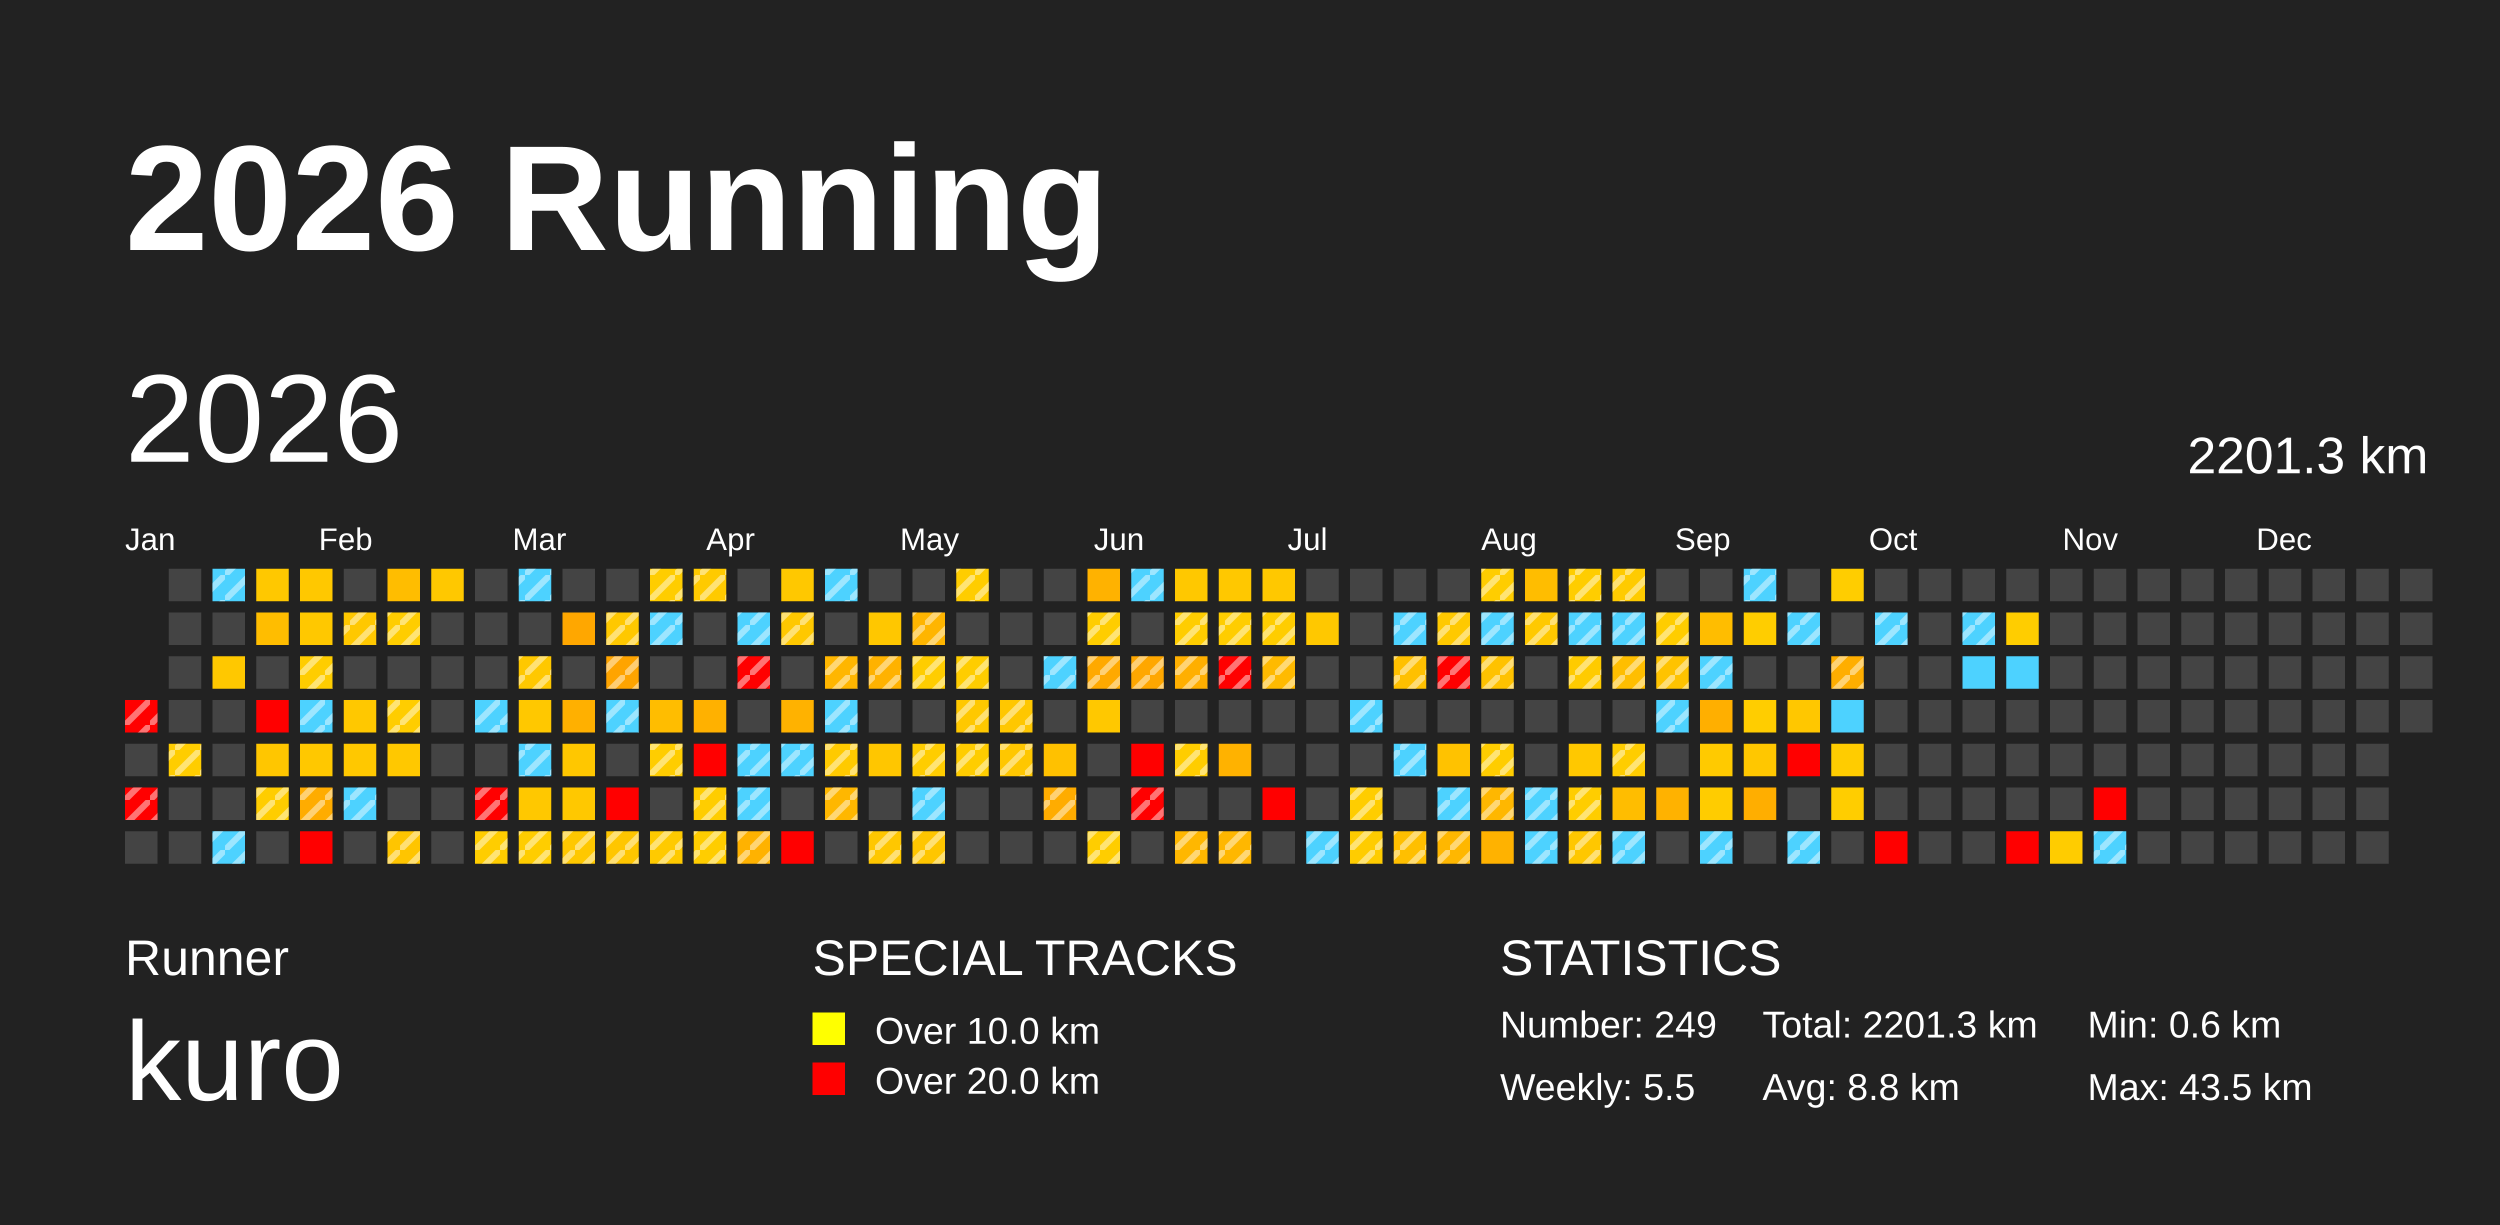
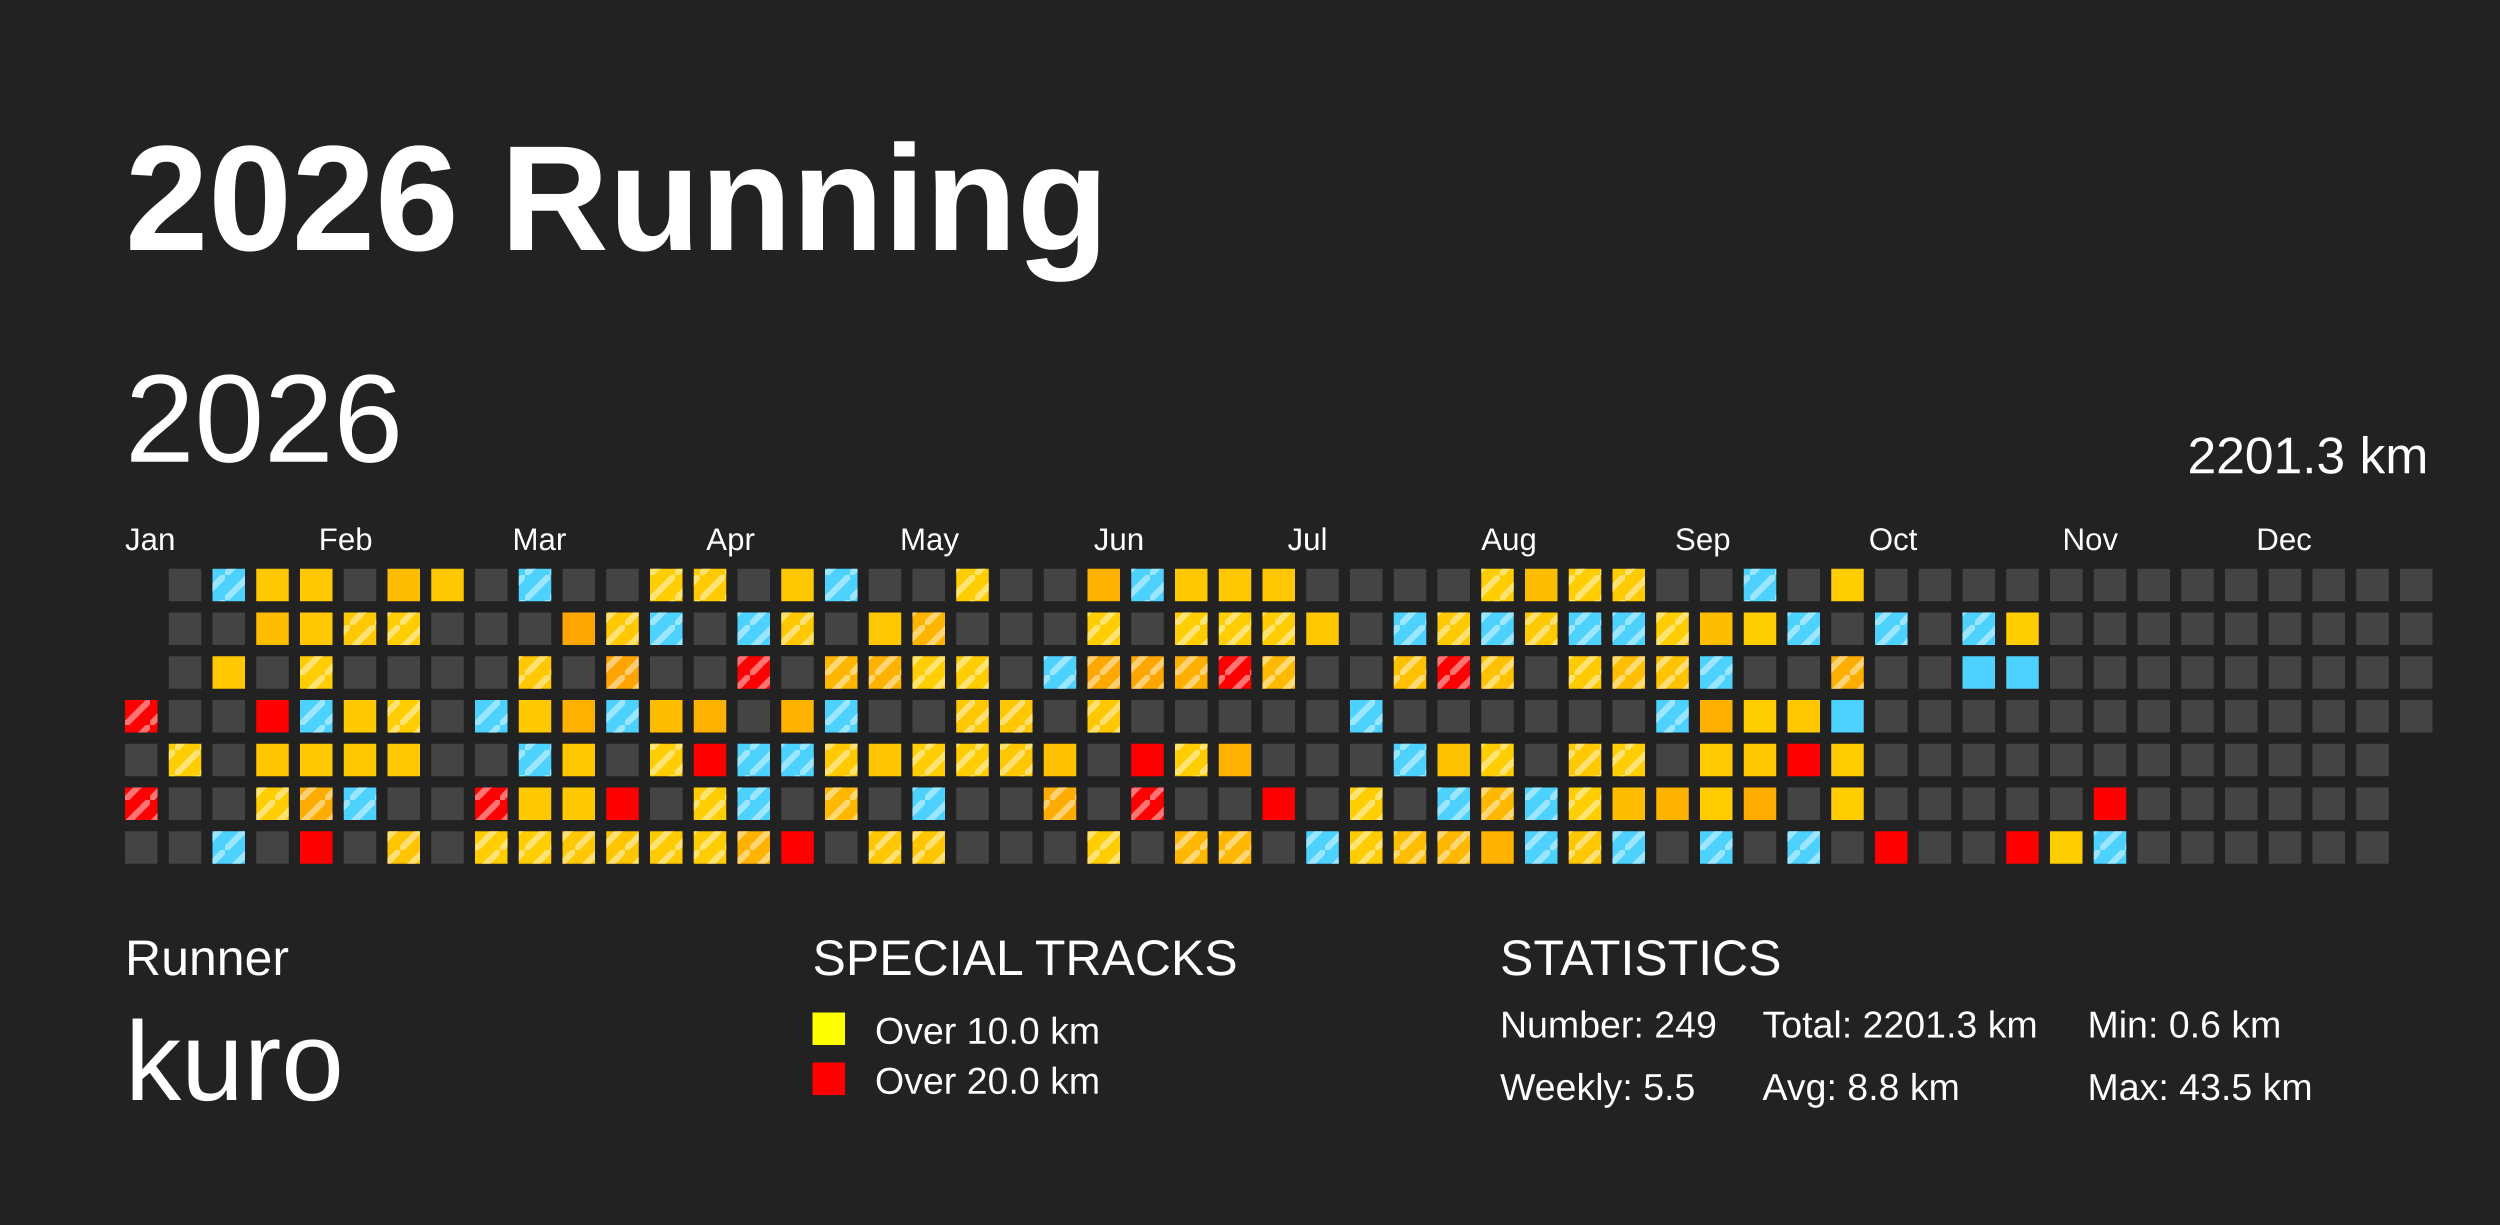
<svg xmlns="http://www.w3.org/2000/svg" baseProfile="full" height="98mm" version="1.1" viewBox="0,0,200,98" width="200mm">
  <defs>
    <pattern height="2" id="indoor-stripe" patternUnits="userSpaceOnUse" width="2">
      <line stroke="white" stroke-opacity="0.45" stroke-width="0.5" x1="0" x2="2" y1="2" y2="0" />
    </pattern>
  </defs>
  <rect fill="#222222" height="98" width="200" x="0" y="0" />
  <text fill="#FFFFFF" style="font-size:12px; font-family:Arial; font-weight:bold;" x="10" y="20">2026 Running</text>
  <text fill="#FFFFFF" style="font-size:4px; font-family:Arial" x="10" y="78">Runner</text>
  <text fill="#FFFFFF" style="font-size:9px; font-family:Arial" x="10" y="88">kuro</text>
  <text fill="#FFFFFF" style="font-size:4px; font-family:Arial" x="65" y="78">SPECIAL TRACKS</text>
  <rect fill="yellow" height="2.6" width="2.6" x="65" y="81" />
  <text fill="#FFFFFF" style="font-size:3px; font-family:Arial" x="70" y="83.5">Over 10.0 km</text>
  <rect fill="red" height="2.6" width="2.6" x="65" y="85" />
  <text fill="#FFFFFF" style="font-size:3px; font-family:Arial" x="70" y="87.5">Over 20.0 km</text>
  <text fill="#FFFFFF" style="font-size:4px; font-family:Arial" x="120" y="78">STATISTICS</text>
  <text fill="#FFFFFF" style="font-size:3px; font-family:Arial" x="120" y="83">Number: 249</text>
  <text fill="#FFFFFF" style="font-size:3px; font-family:Arial" x="120" y="88">Weekly: 5.5</text>
  <text fill="#FFFFFF" style="font-size:3px; font-family:Arial" x="141" y="83">Total: 2201.3 km</text>
  <text fill="#FFFFFF" style="font-size:3px; font-family:Arial" x="141" y="88">Avg: 8.8 km</text>
  <text fill="#FFFFFF" style="font-size:3px; font-family:Arial" x="167" y="83">Min: 0.6 km</text>
  <text fill="#FFFFFF" style="font-size:3px; font-family:Arial" x="167" y="88">Max: 43.5 km</text>
  <text dominant-baseline="hanging" fill="#FFFFFF" style="font-size:10.0px; font-family:Arial;" x="10" y="30">2026</text>
  <text dominant-baseline="hanging" fill="#FFFFFF" style="font-size:4.125px; font-family:Arial;" x="175" y="35">2201.3 km</text>
  <text fill="#FFFFFF" style="font-size:2.5px; font-family:Arial" x="10.0" y="44">Jan</text>
  <text fill="#FFFFFF" style="font-size:2.5px; font-family:Arial" x="25.5" y="44">Feb</text>
  <text fill="#FFFFFF" style="font-size:2.5px; font-family:Arial" x="41.0" y="44">Mar</text>
  <text fill="#FFFFFF" style="font-size:2.5px; font-family:Arial" x="56.5" y="44">Apr</text>
  <text fill="#FFFFFF" style="font-size:2.5px; font-family:Arial" x="72.0" y="44">May</text>
  <text fill="#FFFFFF" style="font-size:2.5px; font-family:Arial" x="87.5" y="44">Jun</text>
  <text fill="#FFFFFF" style="font-size:2.5px; font-family:Arial" x="103.0" y="44">Jul</text>
  <text fill="#FFFFFF" style="font-size:2.5px; font-family:Arial" x="118.5" y="44">Aug</text>
  <text fill="#FFFFFF" style="font-size:2.5px; font-family:Arial" x="134.0" y="44">Sep</text>
  <text fill="#FFFFFF" style="font-size:2.5px; font-family:Arial" x="149.5" y="44">Oct</text>
  <text fill="#FFFFFF" style="font-size:2.5px; font-family:Arial" x="165.0" y="44">Nov</text>
  <text fill="#FFFFFF" style="font-size:2.5px; font-family:Arial" x="180.5" y="44">Dec</text>
  <rect fill="red" height="2.6" width="2.6" x="10.0" y="56.0" />
  <rect fill="url(#indoor-stripe)" height="2.6" style="pointer-events: none;" width="2.6" x="10.0" y="56.0" />
  <rect fill="#444444" height="2.6" width="2.6" x="10.0" y="59.5" />
  <rect fill="red" height="2.6" width="2.6" x="10.0" y="63.0" />
  <rect fill="url(#indoor-stripe)" height="2.6" style="pointer-events: none;" width="2.6" x="10.0" y="63.0" />
  <rect fill="#444444" height="2.6" width="2.6" x="10.0" y="66.5" />
  <rect fill="#444444" height="2.6" width="2.6" x="13.5" y="45.5" />
  <rect fill="#444444" height="2.6" width="2.6" x="13.5" y="49.0" />
  <rect fill="#444444" height="2.6" width="2.6" x="13.5" y="52.5" />
  <rect fill="#444444" height="2.6" width="2.6" x="13.5" y="56.0" />
  <rect fill="#ffcd00" height="2.6" width="2.6" x="13.5" y="59.5" />
  <rect fill="url(#indoor-stripe)" height="2.6" style="pointer-events: none;" width="2.6" x="13.5" y="59.5" />
  <rect fill="#444444" height="2.6" width="2.6" x="13.5" y="63.0" />
  <rect fill="#444444" height="2.6" width="2.6" x="13.5" y="66.5" />
  <rect fill="#4dd2ff" height="2.6" width="2.6" x="17.0" y="45.5" />
  <rect fill="url(#indoor-stripe)" height="2.6" style="pointer-events: none;" width="2.6" x="17.0" y="45.5" />
  <rect fill="#444444" height="2.6" width="2.6" x="17.0" y="49.0" />
  <rect fill="#ffc800" height="2.6" width="2.6" x="17.0" y="52.5" />
  <rect fill="#444444" height="2.6" width="2.6" x="17.0" y="56.0" />
  <rect fill="#444444" height="2.6" width="2.6" x="17.0" y="59.5" />
  <rect fill="#444444" height="2.6" width="2.6" x="17.0" y="63.0" />
  <rect fill="#4dd2ff" height="2.6" width="2.6" x="17.0" y="66.5" />
  <rect fill="url(#indoor-stripe)" height="2.6" style="pointer-events: none;" width="2.6" x="17.0" y="66.5" />
  <rect fill="#ffc800" height="2.6" width="2.6" x="20.5" y="45.5" />
  <rect fill="#ffbd00" height="2.6" width="2.6" x="20.5" y="49.0" />
  <rect fill="#444444" height="2.6" width="2.6" x="20.5" y="52.5" />
  <rect fill="red" height="2.6" width="2.6" x="20.5" y="56.0" />
  <rect fill="#ffc600" height="2.6" width="2.6" x="20.5" y="59.5" />
  <rect fill="#ffcd00" height="2.6" width="2.6" x="20.5" y="63.0" />
  <rect fill="url(#indoor-stripe)" height="2.6" style="pointer-events: none;" width="2.6" x="20.5" y="63.0" />
  <rect fill="#444444" height="2.6" width="2.6" x="20.5" y="66.5" />
  <rect fill="#ffc800" height="2.6" width="2.6" x="24.0" y="45.5" />
  <rect fill="#ffc800" height="2.6" width="2.6" x="24.0" y="49.0" />
  <rect fill="#ffcd00" height="2.6" width="2.6" x="24.0" y="52.5" />
  <rect fill="url(#indoor-stripe)" height="2.6" style="pointer-events: none;" width="2.6" x="24.0" y="52.5" />
  <rect fill="#4dd2ff" height="2.6" width="2.6" x="24.0" y="56.0" />
  <rect fill="url(#indoor-stripe)" height="2.6" style="pointer-events: none;" width="2.6" x="24.0" y="56.0" />
  <rect fill="#ffc800" height="2.6" width="2.6" x="24.0" y="59.5" />
  <rect fill="#ffac00" height="2.6" width="2.6" x="24.0" y="63.0" />
  <rect fill="url(#indoor-stripe)" height="2.6" style="pointer-events: none;" width="2.6" x="24.0" y="63.0" />
  <rect fill="red" height="2.6" width="2.6" x="24.0" y="66.5" />
  <rect fill="#444444" height="2.6" width="2.6" x="27.5" y="45.5" />
  <rect fill="#ffc800" height="2.6" width="2.6" x="27.5" y="49.0" />
  <rect fill="url(#indoor-stripe)" height="2.6" style="pointer-events: none;" width="2.6" x="27.5" y="49.0" />
  <rect fill="#444444" height="2.6" width="2.6" x="27.5" y="52.5" />
  <rect fill="#ffc800" height="2.6" width="2.6" x="27.5" y="56.0" />
  <rect fill="#ffc800" height="2.6" width="2.6" x="27.5" y="59.5" />
  <rect fill="#4dd2ff" height="2.6" width="2.6" x="27.5" y="63.0" />
  <rect fill="url(#indoor-stripe)" height="2.6" style="pointer-events: none;" width="2.6" x="27.5" y="63.0" />
  <rect fill="#444444" height="2.6" width="2.6" x="27.5" y="66.5" />
  <rect fill="#ffbd00" height="2.6" width="2.6" x="31.0" y="45.5" />
  <rect fill="#ffcd00" height="2.6" width="2.6" x="31.0" y="49.0" />
  <rect fill="url(#indoor-stripe)" height="2.6" style="pointer-events: none;" width="2.6" x="31.0" y="49.0" />
  <rect fill="#444444" height="2.6" width="2.6" x="31.0" y="52.5" />
  <rect fill="#ffcd00" height="2.6" width="2.6" x="31.0" y="56.0" />
  <rect fill="url(#indoor-stripe)" height="2.6" style="pointer-events: none;" width="2.6" x="31.0" y="56.0" />
  <rect fill="#ffc800" height="2.6" width="2.6" x="31.0" y="59.5" />
  <rect fill="#444444" height="2.6" width="2.6" x="31.0" y="63.0" />
  <rect fill="#ffc500" height="2.6" width="2.6" x="31.0" y="66.5" />
  <rect fill="url(#indoor-stripe)" height="2.6" style="pointer-events: none;" width="2.6" x="31.0" y="66.5" />
  <rect fill="#ffc800" height="2.6" width="2.6" x="34.5" y="45.5" />
  <rect fill="#444444" height="2.6" width="2.6" x="34.5" y="49.0" />
  <rect fill="#444444" height="2.6" width="2.6" x="34.5" y="52.5" />
  <rect fill="#444444" height="2.6" width="2.6" x="34.5" y="56.0" />
  <rect fill="#444444" height="2.6" width="2.6" x="34.5" y="59.5" />
  <rect fill="#444444" height="2.6" width="2.6" x="34.5" y="63.0" />
  <rect fill="#444444" height="2.6" width="2.6" x="34.5" y="66.5" />
  <rect fill="#444444" height="2.6" width="2.6" x="38.0" y="45.5" />
  <rect fill="#444444" height="2.6" width="2.6" x="38.0" y="49.0" />
  <rect fill="#444444" height="2.6" width="2.6" x="38.0" y="52.5" />
  <rect fill="#4dd2ff" height="2.6" width="2.6" x="38.0" y="56.0" />
  <rect fill="url(#indoor-stripe)" height="2.6" style="pointer-events: none;" width="2.6" x="38.0" y="56.0" />
  <rect fill="#444444" height="2.6" width="2.6" x="38.0" y="59.5" />
  <rect fill="red" height="2.6" width="2.6" x="38.0" y="63.0" />
  <rect fill="url(#indoor-stripe)" height="2.6" style="pointer-events: none;" width="2.6" x="38.0" y="63.0" />
  <rect fill="#ffcd00" height="2.6" width="2.6" x="38.0" y="66.5" />
  <rect fill="url(#indoor-stripe)" height="2.6" style="pointer-events: none;" width="2.6" x="38.0" y="66.5" />
  <rect fill="#4dd2ff" height="2.6" width="2.6" x="41.5" y="45.5" />
  <rect fill="url(#indoor-stripe)" height="2.6" style="pointer-events: none;" width="2.6" x="41.5" y="45.5" />
  <rect fill="#444444" height="2.6" width="2.6" x="41.5" y="49.0" />
  <rect fill="#ffc800" height="2.6" width="2.6" x="41.5" y="52.5" />
  <rect fill="url(#indoor-stripe)" height="2.6" style="pointer-events: none;" width="2.6" x="41.5" y="52.5" />
  <rect fill="#ffc800" height="2.6" width="2.6" x="41.5" y="56.0" />
  <rect fill="#4dd2ff" height="2.6" width="2.6" x="41.5" y="59.5" />
  <rect fill="url(#indoor-stripe)" height="2.6" style="pointer-events: none;" width="2.6" x="41.5" y="59.5" />
  <rect fill="#ffc800" height="2.6" width="2.6" x="41.5" y="63.0" />
  <rect fill="#ffcd00" height="2.6" width="2.6" x="41.5" y="66.5" />
  <rect fill="url(#indoor-stripe)" height="2.6" style="pointer-events: none;" width="2.6" x="41.5" y="66.5" />
  <rect fill="#444444" height="2.6" width="2.6" x="45.0" y="45.5" />
  <rect fill="#ffa700" height="2.6" width="2.6" x="45.0" y="49.0" />
  <rect fill="#444444" height="2.6" width="2.6" x="45.0" y="52.5" />
  <rect fill="#ffb000" height="2.6" width="2.6" x="45.0" y="56.0" />
  <rect fill="#ffc700" height="2.6" width="2.6" x="45.0" y="59.5" />
  <rect fill="#ffc800" height="2.6" width="2.6" x="45.0" y="63.0" />
  <rect fill="#ffc800" height="2.6" width="2.6" x="45.0" y="66.5" />
  <rect fill="url(#indoor-stripe)" height="2.6" style="pointer-events: none;" width="2.6" x="45.0" y="66.5" />
  <rect fill="#444444" height="2.6" width="2.6" x="48.5" y="45.5" />
  <rect fill="#ffc800" height="2.6" width="2.6" x="48.5" y="49.0" />
  <rect fill="url(#indoor-stripe)" height="2.6" style="pointer-events: none;" width="2.6" x="48.5" y="49.0" />
  <rect fill="#ffa400" height="2.6" width="2.6" x="48.5" y="52.5" />
  <rect fill="url(#indoor-stripe)" height="2.6" style="pointer-events: none;" width="2.6" x="48.5" y="52.5" />
  <rect fill="#4dd2ff" height="2.6" width="2.6" x="48.5" y="56.0" />
  <rect fill="url(#indoor-stripe)" height="2.6" style="pointer-events: none;" width="2.6" x="48.5" y="56.0" />
  <rect fill="#444444" height="2.6" width="2.6" x="48.5" y="59.5" />
  <rect fill="red" height="2.6" width="2.6" x="48.5" y="63.0" />
  <rect fill="#ffc600" height="2.6" width="2.6" x="48.5" y="66.5" />
  <rect fill="url(#indoor-stripe)" height="2.6" style="pointer-events: none;" width="2.6" x="48.5" y="66.5" />
  <rect fill="#ffcd00" height="2.6" width="2.6" x="52.0" y="45.5" />
  <rect fill="url(#indoor-stripe)" height="2.6" style="pointer-events: none;" width="2.6" x="52.0" y="45.5" />
  <rect fill="#4dd2ff" height="2.6" width="2.6" x="52.0" y="49.0" />
  <rect fill="url(#indoor-stripe)" height="2.6" style="pointer-events: none;" width="2.6" x="52.0" y="49.0" />
  <rect fill="#444444" height="2.6" width="2.6" x="52.0" y="52.5" />
  <rect fill="#ffbd00" height="2.6" width="2.6" x="52.0" y="56.0" />
  <rect fill="#ffcd00" height="2.6" width="2.6" x="52.0" y="59.5" />
  <rect fill="url(#indoor-stripe)" height="2.6" style="pointer-events: none;" width="2.6" x="52.0" y="59.5" />
  <rect fill="#444444" height="2.6" width="2.6" x="52.0" y="63.0" />
  <rect fill="#ffca00" height="2.6" width="2.6" x="52.0" y="66.5" />
  <rect fill="url(#indoor-stripe)" height="2.6" style="pointer-events: none;" width="2.6" x="52.0" y="66.5" />
  <rect fill="#ffca00" height="2.6" width="2.6" x="55.5" y="45.5" />
  <rect fill="url(#indoor-stripe)" height="2.6" style="pointer-events: none;" width="2.6" x="55.5" y="45.5" />
  <rect fill="#444444" height="2.6" width="2.6" x="55.5" y="49.0" />
  <rect fill="#444444" height="2.6" width="2.6" x="55.5" y="52.5" />
  <rect fill="#ffb100" height="2.6" width="2.6" x="55.5" y="56.0" />
  <rect fill="red" height="2.6" width="2.6" x="55.5" y="59.5" />
  <rect fill="#ffcd00" height="2.6" width="2.6" x="55.5" y="63.0" />
  <rect fill="url(#indoor-stripe)" height="2.6" style="pointer-events: none;" width="2.6" x="55.5" y="63.0" />
  <rect fill="#ffcd00" height="2.6" width="2.6" x="55.5" y="66.5" />
  <rect fill="url(#indoor-stripe)" height="2.6" style="pointer-events: none;" width="2.6" x="55.5" y="66.5" />
  <rect fill="#444444" height="2.6" width="2.6" x="59.0" y="45.5" />
  <rect fill="#4dd2ff" height="2.6" width="2.6" x="59.0" y="49.0" />
  <rect fill="url(#indoor-stripe)" height="2.6" style="pointer-events: none;" width="2.6" x="59.0" y="49.0" />
  <rect fill="red" height="2.6" width="2.6" x="59.0" y="52.5" />
  <rect fill="url(#indoor-stripe)" height="2.6" style="pointer-events: none;" width="2.6" x="59.0" y="52.5" />
  <rect fill="#444444" height="2.6" width="2.6" x="59.0" y="56.0" />
  <rect fill="#4dd2ff" height="2.6" width="2.6" x="59.0" y="59.5" />
  <rect fill="url(#indoor-stripe)" height="2.6" style="pointer-events: none;" width="2.6" x="59.0" y="59.5" />
  <rect fill="#4dd2ff" height="2.6" width="2.6" x="59.0" y="63.0" />
  <rect fill="url(#indoor-stripe)" height="2.6" style="pointer-events: none;" width="2.6" x="59.0" y="63.0" />
  <rect fill="#ffb200" height="2.6" width="2.6" x="59.0" y="66.5" />
  <rect fill="url(#indoor-stripe)" height="2.6" style="pointer-events: none;" width="2.6" x="59.0" y="66.5" />
  <rect fill="#ffc800" height="2.6" width="2.6" x="62.5" y="45.5" />
  <rect fill="#ffc800" height="2.6" width="2.6" x="62.5" y="49.0" />
  <rect fill="url(#indoor-stripe)" height="2.6" style="pointer-events: none;" width="2.6" x="62.5" y="49.0" />
  <rect fill="#444444" height="2.6" width="2.6" x="62.5" y="52.5" />
  <rect fill="#ffb200" height="2.6" width="2.6" x="62.5" y="56.0" />
  <rect fill="#4dd2ff" height="2.6" width="2.6" x="62.5" y="59.5" />
  <rect fill="url(#indoor-stripe)" height="2.6" style="pointer-events: none;" width="2.6" x="62.5" y="59.5" />
  <rect fill="#444444" height="2.6" width="2.6" x="62.5" y="63.0" />
  <rect fill="red" height="2.6" width="2.6" x="62.5" y="66.5" />
  <rect fill="#4dd2ff" height="2.6" width="2.6" x="66.0" y="45.5" />
  <rect fill="url(#indoor-stripe)" height="2.6" style="pointer-events: none;" width="2.6" x="66.0" y="45.5" />
  <rect fill="#444444" height="2.6" width="2.6" x="66.0" y="49.0" />
  <rect fill="#ffb600" height="2.6" width="2.6" x="66.0" y="52.5" />
  <rect fill="url(#indoor-stripe)" height="2.6" style="pointer-events: none;" width="2.6" x="66.0" y="52.5" />
  <rect fill="#4dd2ff" height="2.6" width="2.6" x="66.0" y="56.0" />
  <rect fill="url(#indoor-stripe)" height="2.6" style="pointer-events: none;" width="2.6" x="66.0" y="56.0" />
  <rect fill="#ffca00" height="2.6" width="2.6" x="66.0" y="59.5" />
  <rect fill="url(#indoor-stripe)" height="2.6" style="pointer-events: none;" width="2.6" x="66.0" y="59.5" />
  <rect fill="#ffb700" height="2.6" width="2.6" x="66.0" y="63.0" />
  <rect fill="url(#indoor-stripe)" height="2.6" style="pointer-events: none;" width="2.6" x="66.0" y="63.0" />
  <rect fill="#444444" height="2.6" width="2.6" x="66.0" y="66.5" />
  <rect fill="#444444" height="2.6" width="2.6" x="69.5" y="45.5" />
  <rect fill="#ffc700" height="2.6" width="2.6" x="69.5" y="49.0" />
  <rect fill="#ffb200" height="2.6" width="2.6" x="69.5" y="52.5" />
  <rect fill="url(#indoor-stripe)" height="2.6" style="pointer-events: none;" width="2.6" x="69.5" y="52.5" />
  <rect fill="#444444" height="2.6" width="2.6" x="69.5" y="56.0" />
  <rect fill="#ffc600" height="2.6" width="2.6" x="69.5" y="59.5" />
  <rect fill="#444444" height="2.6" width="2.6" x="69.5" y="63.0" />
  <rect fill="#ffc700" height="2.6" width="2.6" x="69.5" y="66.5" />
  <rect fill="url(#indoor-stripe)" height="2.6" style="pointer-events: none;" width="2.6" x="69.5" y="66.5" />
  <rect fill="#444444" height="2.6" width="2.6" x="73.0" y="45.5" />
  <rect fill="#ffb500" height="2.6" width="2.6" x="73.0" y="49.0" />
  <rect fill="url(#indoor-stripe)" height="2.6" style="pointer-events: none;" width="2.6" x="73.0" y="49.0" />
  <rect fill="#ffcd00" height="2.6" width="2.6" x="73.0" y="52.5" />
  <rect fill="url(#indoor-stripe)" height="2.6" style="pointer-events: none;" width="2.6" x="73.0" y="52.5" />
  <rect fill="#444444" height="2.6" width="2.6" x="73.0" y="56.0" />
  <rect fill="#ffcd00" height="2.6" width="2.6" x="73.0" y="59.5" />
  <rect fill="url(#indoor-stripe)" height="2.6" style="pointer-events: none;" width="2.6" x="73.0" y="59.5" />
  <rect fill="#4dd2ff" height="2.6" width="2.6" x="73.0" y="63.0" />
  <rect fill="url(#indoor-stripe)" height="2.6" style="pointer-events: none;" width="2.6" x="73.0" y="63.0" />
  <rect fill="#ffc600" height="2.6" width="2.6" x="73.0" y="66.5" />
  <rect fill="url(#indoor-stripe)" height="2.6" style="pointer-events: none;" width="2.6" x="73.0" y="66.5" />
  <rect fill="#ffcd00" height="2.6" width="2.6" x="76.5" y="45.5" />
  <rect fill="url(#indoor-stripe)" height="2.6" style="pointer-events: none;" width="2.6" x="76.5" y="45.5" />
  <rect fill="#444444" height="2.6" width="2.6" x="76.5" y="49.0" />
  <rect fill="#ffcd00" height="2.6" width="2.6" x="76.5" y="52.5" />
  <rect fill="url(#indoor-stripe)" height="2.6" style="pointer-events: none;" width="2.6" x="76.5" y="52.5" />
  <rect fill="#ffc800" height="2.6" width="2.6" x="76.5" y="56.0" />
  <rect fill="url(#indoor-stripe)" height="2.6" style="pointer-events: none;" width="2.6" x="76.5" y="56.0" />
  <rect fill="#ffcd00" height="2.6" width="2.6" x="76.5" y="59.5" />
  <rect fill="url(#indoor-stripe)" height="2.6" style="pointer-events: none;" width="2.6" x="76.5" y="59.5" />
  <rect fill="#444444" height="2.6" width="2.6" x="76.5" y="63.0" />
  <rect fill="#444444" height="2.6" width="2.6" x="76.5" y="66.5" />
  <rect fill="#444444" height="2.6" width="2.6" x="80.0" y="45.5" />
  <rect fill="#444444" height="2.6" width="2.6" x="80.0" y="49.0" />
  <rect fill="#444444" height="2.6" width="2.6" x="80.0" y="52.5" />
  <rect fill="#ffc700" height="2.6" width="2.6" x="80.0" y="56.0" />
  <rect fill="url(#indoor-stripe)" height="2.6" style="pointer-events: none;" width="2.6" x="80.0" y="56.0" />
  <rect fill="#ffc700" height="2.6" width="2.6" x="80.0" y="59.5" />
  <rect fill="url(#indoor-stripe)" height="2.6" style="pointer-events: none;" width="2.6" x="80.0" y="59.5" />
  <rect fill="#444444" height="2.6" width="2.6" x="80.0" y="63.0" />
  <rect fill="#444444" height="2.6" width="2.6" x="80.0" y="66.5" />
  <rect fill="#444444" height="2.6" width="2.6" x="83.5" y="45.5" />
  <rect fill="#444444" height="2.6" width="2.6" x="83.5" y="49.0" />
  <rect fill="#4dd2ff" height="2.6" width="2.6" x="83.5" y="52.5" />
  <rect fill="url(#indoor-stripe)" height="2.6" style="pointer-events: none;" width="2.6" x="83.5" y="52.5" />
  <rect fill="#444444" height="2.6" width="2.6" x="83.5" y="56.0" />
  <rect fill="#ffc100" height="2.6" width="2.6" x="83.5" y="59.5" />
  <rect fill="#ffac00" height="2.6" width="2.6" x="83.5" y="63.0" />
  <rect fill="url(#indoor-stripe)" height="2.6" style="pointer-events: none;" width="2.6" x="83.5" y="63.0" />
  <rect fill="#444444" height="2.6" width="2.6" x="83.5" y="66.5" />
  <rect fill="#ffb200" height="2.6" width="2.6" x="87.0" y="45.5" />
  <rect fill="#ffcd00" height="2.6" width="2.6" x="87.0" y="49.0" />
  <rect fill="url(#indoor-stripe)" height="2.6" style="pointer-events: none;" width="2.6" x="87.0" y="49.0" />
  <rect fill="#ffa900" height="2.6" width="2.6" x="87.0" y="52.5" />
  <rect fill="url(#indoor-stripe)" height="2.6" style="pointer-events: none;" width="2.6" x="87.0" y="52.5" />
  <rect fill="#ffc800" height="2.6" width="2.6" x="87.0" y="56.0" />
+   <rect fill="url(#indoor-stripe)" height="2.6" style="pointer-events: none;" width="2.6" x="87.0" y="56.0" />
  <rect fill="#444444" height="2.6" width="2.6" x="87.0" y="59.5" />
  <rect fill="#444444" height="2.6" width="2.6" x="87.0" y="63.0" />
  <rect fill="#ffcd00" height="2.6" width="2.6" x="87.0" y="66.5" />
  <rect fill="url(#indoor-stripe)" height="2.6" style="pointer-events: none;" width="2.6" x="87.0" y="66.5" />
  <rect fill="#4dd2ff" height="2.6" width="2.6" x="90.5" y="45.5" />
  <rect fill="url(#indoor-stripe)" height="2.6" style="pointer-events: none;" width="2.6" x="90.5" y="45.5" />
  <rect fill="#444444" height="2.6" width="2.6" x="90.5" y="49.0" />
  <rect fill="#ffa700" height="2.6" width="2.6" x="90.5" y="52.5" />
  <rect fill="url(#indoor-stripe)" height="2.6" style="pointer-events: none;" width="2.6" x="90.5" y="52.5" />
  <rect fill="#444444" height="2.6" width="2.6" x="90.5" y="56.0" />
  <rect fill="red" height="2.6" width="2.6" x="90.5" y="59.5" />
  <rect fill="red" height="2.6" width="2.6" x="90.5" y="63.0" />
  <rect fill="url(#indoor-stripe)" height="2.6" style="pointer-events: none;" width="2.6" x="90.5" y="63.0" />
  <rect fill="#444444" height="2.6" width="2.6" x="90.5" y="66.5" />
  <rect fill="#ffc800" height="2.6" width="2.6" x="94.0" y="45.5" />
  <rect fill="#ffcd00" height="2.6" width="2.6" x="94.0" y="49.0" />
  <rect fill="url(#indoor-stripe)" height="2.6" style="pointer-events: none;" width="2.6" x="94.0" y="49.0" />
  <rect fill="#ffaf00" height="2.6" width="2.6" x="94.0" y="52.5" />
  <rect fill="url(#indoor-stripe)" height="2.6" style="pointer-events: none;" width="2.6" x="94.0" y="52.5" />
  <rect fill="#444444" height="2.6" width="2.6" x="94.0" y="56.0" />
  <rect fill="#ffcd00" height="2.6" width="2.6" x="94.0" y="59.5" />
  <rect fill="url(#indoor-stripe)" height="2.6" style="pointer-events: none;" width="2.6" x="94.0" y="59.5" />
  <rect fill="#444444" height="2.6" width="2.6" x="94.0" y="63.0" />
  <rect fill="#ffb700" height="2.6" width="2.6" x="94.0" y="66.5" />
  <rect fill="url(#indoor-stripe)" height="2.6" style="pointer-events: none;" width="2.6" x="94.0" y="66.5" />
  <rect fill="#ffc800" height="2.6" width="2.6" x="97.5" y="45.5" />
  <rect fill="#ffcd00" height="2.6" width="2.6" x="97.5" y="49.0" />
  <rect fill="url(#indoor-stripe)" height="2.6" style="pointer-events: none;" width="2.6" x="97.5" y="49.0" />
  <rect fill="red" height="2.6" width="2.6" x="97.5" y="52.5" />
  <rect fill="url(#indoor-stripe)" height="2.6" style="pointer-events: none;" width="2.6" x="97.5" y="52.5" />
  <rect fill="#444444" height="2.6" width="2.6" x="97.5" y="56.0" />
  <rect fill="#ffb200" height="2.6" width="2.6" x="97.5" y="59.5" />
  <rect fill="#444444" height="2.6" width="2.6" x="97.5" y="63.0" />
  <rect fill="#ffb700" height="2.6" width="2.6" x="97.5" y="66.5" />
  <rect fill="url(#indoor-stripe)" height="2.6" style="pointer-events: none;" width="2.6" x="97.5" y="66.5" />
  <rect fill="#ffc800" height="2.6" width="2.6" x="101.0" y="45.5" />
  <rect fill="#ffcd00" height="2.6" width="2.6" x="101.0" y="49.0" />
  <rect fill="url(#indoor-stripe)" height="2.6" style="pointer-events: none;" width="2.6" x="101.0" y="49.0" />
  <rect fill="#ffba00" height="2.6" width="2.6" x="101.0" y="52.5" />
  <rect fill="url(#indoor-stripe)" height="2.6" style="pointer-events: none;" width="2.6" x="101.0" y="52.5" />
  <rect fill="#444444" height="2.6" width="2.6" x="101.0" y="56.0" />
  <rect fill="#444444" height="2.6" width="2.6" x="101.0" y="59.5" />
  <rect fill="red" height="2.6" width="2.6" x="101.0" y="63.0" />
  <rect fill="#444444" height="2.6" width="2.6" x="101.0" y="66.5" />
  <rect fill="#444444" height="2.6" width="2.6" x="104.5" y="45.5" />
  <rect fill="#ffc800" height="2.6" width="2.6" x="104.5" y="49.0" />
  <rect fill="#444444" height="2.6" width="2.6" x="104.5" y="52.5" />
  <rect fill="#444444" height="2.6" width="2.6" x="104.5" y="56.0" />
  <rect fill="#444444" height="2.6" width="2.6" x="104.5" y="59.5" />
  <rect fill="#444444" height="2.6" width="2.6" x="104.5" y="63.0" />
  <rect fill="#4dd2ff" height="2.6" width="2.6" x="104.5" y="66.5" />
  <rect fill="url(#indoor-stripe)" height="2.6" style="pointer-events: none;" width="2.6" x="104.5" y="66.5" />
  <rect fill="#444444" height="2.6" width="2.6" x="108.0" y="45.5" />
  <rect fill="#444444" height="2.6" width="2.6" x="108.0" y="49.0" />
  <rect fill="#444444" height="2.6" width="2.6" x="108.0" y="52.5" />
  <rect fill="#4dd2ff" height="2.6" width="2.6" x="108.0" y="56.0" />
  <rect fill="url(#indoor-stripe)" height="2.6" style="pointer-events: none;" width="2.6" x="108.0" y="56.0" />
  <rect fill="#444444" height="2.6" width="2.6" x="108.0" y="59.5" />
  <rect fill="#ffcd00" height="2.6" width="2.6" x="108.0" y="63.0" />
  <rect fill="url(#indoor-stripe)" height="2.6" style="pointer-events: none;" width="2.6" x="108.0" y="63.0" />
  <rect fill="#ffcc00" height="2.6" width="2.6" x="108.0" y="66.5" />
  <rect fill="url(#indoor-stripe)" height="2.6" style="pointer-events: none;" width="2.6" x="108.0" y="66.5" />
  <rect fill="#444444" height="2.6" width="2.6" x="111.5" y="45.5" />
  <rect fill="#4dd2ff" height="2.6" width="2.6" x="111.5" y="49.0" />
  <rect fill="url(#indoor-stripe)" height="2.6" style="pointer-events: none;" width="2.6" x="111.5" y="49.0" />
  <rect fill="#ffc000" height="2.6" width="2.6" x="111.5" y="52.5" />
  <rect fill="url(#indoor-stripe)" height="2.6" style="pointer-events: none;" width="2.6" x="111.5" y="52.5" />
  <rect fill="#444444" height="2.6" width="2.6" x="111.5" y="56.0" />
  <rect fill="#4dd2ff" height="2.6" width="2.6" x="111.5" y="59.5" />
  <rect fill="url(#indoor-stripe)" height="2.6" style="pointer-events: none;" width="2.6" x="111.5" y="59.5" />
  <rect fill="#444444" height="2.6" width="2.6" x="111.5" y="63.0" />
  <rect fill="#ffbf00" height="2.6" width="2.6" x="111.5" y="66.5" />
  <rect fill="url(#indoor-stripe)" height="2.6" style="pointer-events: none;" width="2.6" x="111.5" y="66.5" />
  <rect fill="#444444" height="2.6" width="2.6" x="115.0" y="45.5" />
  <rect fill="#ffc900" height="2.6" width="2.6" x="115.0" y="49.0" />
  <rect fill="url(#indoor-stripe)" height="2.6" style="pointer-events: none;" width="2.6" x="115.0" y="49.0" />
  <rect fill="red" height="2.6" width="2.6" x="115.0" y="52.5" />
  <rect fill="url(#indoor-stripe)" height="2.6" style="pointer-events: none;" width="2.6" x="115.0" y="52.5" />
  <rect fill="#444444" height="2.6" width="2.6" x="115.0" y="56.0" />
  <rect fill="#ffc200" height="2.6" width="2.6" x="115.0" y="59.5" />
  <rect fill="#4dd2ff" height="2.6" width="2.6" x="115.0" y="63.0" />
  <rect fill="url(#indoor-stripe)" height="2.6" style="pointer-events: none;" width="2.6" x="115.0" y="63.0" />
  <rect fill="#ffb700" height="2.6" width="2.6" x="115.0" y="66.5" />
  <rect fill="url(#indoor-stripe)" height="2.6" style="pointer-events: none;" width="2.6" x="115.0" y="66.5" />
  <rect fill="#ffcd00" height="2.6" width="2.6" x="118.5" y="45.5" />
  <rect fill="url(#indoor-stripe)" height="2.6" style="pointer-events: none;" width="2.6" x="118.5" y="45.5" />
  <rect fill="#4dd2ff" height="2.6" width="2.6" x="118.5" y="49.0" />
  <rect fill="url(#indoor-stripe)" height="2.6" style="pointer-events: none;" width="2.6" x="118.5" y="49.0" />
  <rect fill="#ffc200" height="2.6" width="2.6" x="118.5" y="52.5" />
  <rect fill="url(#indoor-stripe)" height="2.6" style="pointer-events: none;" width="2.6" x="118.5" y="52.5" />
  <rect fill="#444444" height="2.6" width="2.6" x="118.5" y="56.0" />
  <rect fill="#ffcd00" height="2.6" width="2.6" x="118.5" y="59.5" />
  <rect fill="url(#indoor-stripe)" height="2.6" style="pointer-events: none;" width="2.6" x="118.5" y="59.5" />
  <rect fill="#ffb700" height="2.6" width="2.6" x="118.5" y="63.0" />
  <rect fill="url(#indoor-stripe)" height="2.6" style="pointer-events: none;" width="2.6" x="118.5" y="63.0" />
  <rect fill="#ffb200" height="2.6" width="2.6" x="118.5" y="66.5" />
  <rect fill="#ffbd00" height="2.6" width="2.6" x="122.0" y="45.5" />
  <rect fill="#ffc900" height="2.6" width="2.6" x="122.0" y="49.0" />
  <rect fill="url(#indoor-stripe)" height="2.6" style="pointer-events: none;" width="2.6" x="122.0" y="49.0" />
  <rect fill="#444444" height="2.6" width="2.6" x="122.0" y="52.5" />
  <rect fill="#444444" height="2.6" width="2.6" x="122.0" y="56.0" />
  <rect fill="#444444" height="2.6" width="2.6" x="122.0" y="59.5" />
  <rect fill="#4dd2ff" height="2.6" width="2.6" x="122.0" y="63.0" />
  <rect fill="url(#indoor-stripe)" height="2.6" style="pointer-events: none;" width="2.6" x="122.0" y="63.0" />
  <rect fill="#4dd2ff" height="2.6" width="2.6" x="122.0" y="66.5" />
  <rect fill="url(#indoor-stripe)" height="2.6" style="pointer-events: none;" width="2.6" x="122.0" y="66.5" />
  <rect fill="#ffcd00" height="2.6" width="2.6" x="125.5" y="45.5" />
  <rect fill="url(#indoor-stripe)" height="2.6" style="pointer-events: none;" width="2.6" x="125.5" y="45.5" />
  <rect fill="#4dd2ff" height="2.6" width="2.6" x="125.5" y="49.0" />
  <rect fill="url(#indoor-stripe)" height="2.6" style="pointer-events: none;" width="2.6" x="125.5" y="49.0" />
  <rect fill="#ffcb00" height="2.6" width="2.6" x="125.5" y="52.5" />
  <rect fill="url(#indoor-stripe)" height="2.6" style="pointer-events: none;" width="2.6" x="125.5" y="52.5" />
  <rect fill="#444444" height="2.6" width="2.6" x="125.5" y="56.0" />
  <rect fill="#ffc800" height="2.6" width="2.6" x="125.5" y="59.5" />
+   <rect fill="url(#indoor-stripe)" height="2.6" style="pointer-events: none;" width="2.6" x="125.5" y="59.5" />
  <rect fill="#ffcd00" height="2.6" width="2.6" x="125.5" y="63.0" />
  <rect fill="url(#indoor-stripe)" height="2.6" style="pointer-events: none;" width="2.6" x="125.5" y="63.0" />
  <rect fill="#ffc700" height="2.6" width="2.6" x="125.5" y="66.5" />
  <rect fill="url(#indoor-stripe)" height="2.6" style="pointer-events: none;" width="2.6" x="125.5" y="66.5" />
  <rect fill="#ffcb00" height="2.6" width="2.6" x="129.0" y="45.5" />
  <rect fill="url(#indoor-stripe)" height="2.6" style="pointer-events: none;" width="2.6" x="129.0" y="45.5" />
  <rect fill="#4dd2ff" height="2.6" width="2.6" x="129.0" y="49.0" />
  <rect fill="url(#indoor-stripe)" height="2.6" style="pointer-events: none;" width="2.6" x="129.0" y="49.0" />
  <rect fill="#ffbe00" height="2.6" width="2.6" x="129.0" y="52.5" />
  <rect fill="url(#indoor-stripe)" height="2.6" style="pointer-events: none;" width="2.6" x="129.0" y="52.5" />
  <rect fill="#444444" height="2.6" width="2.6" x="129.0" y="56.0" />
  <rect fill="#ffcd00" height="2.6" width="2.6" x="129.0" y="59.5" />
  <rect fill="url(#indoor-stripe)" height="2.6" style="pointer-events: none;" width="2.6" x="129.0" y="59.5" />
  <rect fill="#ffbd00" height="2.6" width="2.6" x="129.0" y="63.0" />
  <rect fill="#4dd2ff" height="2.6" width="2.6" x="129.0" y="66.5" />
  <rect fill="url(#indoor-stripe)" height="2.6" style="pointer-events: none;" width="2.6" x="129.0" y="66.5" />
  <rect fill="#444444" height="2.6" width="2.6" x="132.5" y="45.5" />
  <rect fill="#ffcd00" height="2.6" width="2.6" x="132.5" y="49.0" />
  <rect fill="url(#indoor-stripe)" height="2.6" style="pointer-events: none;" width="2.6" x="132.5" y="49.0" />
  <rect fill="#ffc300" height="2.6" width="2.6" x="132.5" y="52.5" />
  <rect fill="url(#indoor-stripe)" height="2.6" style="pointer-events: none;" width="2.6" x="132.5" y="52.5" />
  <rect fill="#4dd2ff" height="2.6" width="2.6" x="132.5" y="56.0" />
  <rect fill="url(#indoor-stripe)" height="2.6" style="pointer-events: none;" width="2.6" x="132.5" y="56.0" />
  <rect fill="#444444" height="2.6" width="2.6" x="132.5" y="59.5" />
  <rect fill="#ffb200" height="2.6" width="2.6" x="132.5" y="63.0" />
  <rect fill="#444444" height="2.6" width="2.6" x="132.5" y="66.5" />
  <rect fill="#444444" height="2.6" width="2.6" x="136.0" y="45.5" />
  <rect fill="#ffbd00" height="2.6" width="2.6" x="136.0" y="49.0" />
  <rect fill="#4dd2ff" height="2.6" width="2.6" x="136.0" y="52.5" />
  <rect fill="url(#indoor-stripe)" height="2.6" style="pointer-events: none;" width="2.6" x="136.0" y="52.5" />
  <rect fill="#ffaf00" height="2.6" width="2.6" x="136.0" y="56.0" />
  <rect fill="#ffca00" height="2.6" width="2.6" x="136.0" y="59.5" />
  <rect fill="#ffcc00" height="2.6" width="2.6" x="136.0" y="63.0" />
  <rect fill="#4dd2ff" height="2.6" width="2.6" x="136.0" y="66.5" />
  <rect fill="url(#indoor-stripe)" height="2.6" style="pointer-events: none;" width="2.6" x="136.0" y="66.5" />
  <rect fill="#4dd2ff" height="2.6" width="2.6" x="139.5" y="45.5" />
  <rect fill="url(#indoor-stripe)" height="2.6" style="pointer-events: none;" width="2.6" x="139.5" y="45.5" />
  <rect fill="#ffcd00" height="2.6" width="2.6" x="139.5" y="49.0" />
  <rect fill="#444444" height="2.6" width="2.6" x="139.5" y="52.5" />
  <rect fill="#ffcd00" height="2.6" width="2.6" x="139.5" y="56.0" />
  <rect fill="#ffc700" height="2.6" width="2.6" x="139.5" y="59.5" />
  <rect fill="#ffae00" height="2.6" width="2.6" x="139.5" y="63.0" />
  <rect fill="#444444" height="2.6" width="2.6" x="139.5" y="66.5" />
  <rect fill="#444444" height="2.6" width="2.6" x="143.0" y="45.5" />
  <rect fill="#4dd2ff" height="2.6" width="2.6" x="143.0" y="49.0" />
  <rect fill="url(#indoor-stripe)" height="2.6" style="pointer-events: none;" width="2.6" x="143.0" y="49.0" />
  <rect fill="#444444" height="2.6" width="2.6" x="143.0" y="52.5" />
  <rect fill="#ffc700" height="2.6" width="2.6" x="143.0" y="56.0" />
  <rect fill="red" height="2.6" width="2.6" x="143.0" y="59.5" />
  <rect fill="#444444" height="2.6" width="2.6" x="143.0" y="63.0" />
  <rect fill="#4dd2ff" height="2.6" width="2.6" x="143.0" y="66.5" />
  <rect fill="url(#indoor-stripe)" height="2.6" style="pointer-events: none;" width="2.6" x="143.0" y="66.5" />
  <rect fill="#ffcd00" height="2.6" width="2.6" x="146.5" y="45.5" />
  <rect fill="#444444" height="2.6" width="2.6" x="146.5" y="49.0" />
  <rect fill="#ffae00" height="2.6" width="2.6" x="146.5" y="52.5" />
  <rect fill="url(#indoor-stripe)" height="2.6" style="pointer-events: none;" width="2.6" x="146.5" y="52.5" />
  <rect fill="#4dd2ff" height="2.6" width="2.6" x="146.5" y="56.0" />
  <rect fill="#ffcc00" height="2.6" width="2.6" x="146.5" y="59.5" />
  <rect fill="#ffcd00" height="2.6" width="2.6" x="146.5" y="63.0" />
  <rect fill="#444444" height="2.6" width="2.6" x="146.5" y="66.5" />
  <rect fill="#444444" height="2.6" width="2.6" x="150.0" y="45.5" />
  <rect fill="#4dd2ff" height="2.6" width="2.6" x="150.0" y="49.0" />
  <rect fill="url(#indoor-stripe)" height="2.6" style="pointer-events: none;" width="2.6" x="150.0" y="49.0" />
  <rect fill="#444444" height="2.6" width="2.6" x="150.0" y="52.5" />
  <rect fill="#444444" height="2.6" width="2.6" x="150.0" y="56.0" />
  <rect fill="#444444" height="2.6" width="2.6" x="150.0" y="59.5" />
  <rect fill="#444444" height="2.6" width="2.6" x="150.0" y="63.0" />
  <rect fill="red" height="2.6" width="2.6" x="150.0" y="66.5" />
  <rect fill="#444444" height="2.6" width="2.6" x="153.5" y="45.5" />
  <rect fill="#444444" height="2.6" width="2.6" x="153.5" y="49.0" />
  <rect fill="#444444" height="2.6" width="2.6" x="153.5" y="52.5" />
  <rect fill="#444444" height="2.6" width="2.6" x="153.5" y="56.0" />
  <rect fill="#444444" height="2.6" width="2.6" x="153.5" y="59.5" />
  <rect fill="#444444" height="2.6" width="2.6" x="153.5" y="63.0" />
  <rect fill="#444444" height="2.6" width="2.6" x="153.5" y="66.5" />
  <rect fill="#444444" height="2.6" width="2.6" x="157.0" y="45.5" />
  <rect fill="#4dd2ff" height="2.6" width="2.6" x="157.0" y="49.0" />
  <rect fill="url(#indoor-stripe)" height="2.6" style="pointer-events: none;" width="2.6" x="157.0" y="49.0" />
  <rect fill="#4dd2ff" height="2.6" width="2.6" x="157.0" y="52.5" />
  <rect fill="#444444" height="2.6" width="2.6" x="157.0" y="56.0" />
  <rect fill="#444444" height="2.6" width="2.6" x="157.0" y="59.5" />
  <rect fill="#444444" height="2.6" width="2.6" x="157.0" y="63.0" />
  <rect fill="#444444" height="2.6" width="2.6" x="157.0" y="66.5" />
  <rect fill="#444444" height="2.6" width="2.6" x="160.5" y="45.5" />
  <rect fill="#ffcd00" height="2.6" width="2.6" x="160.5" y="49.0" />
  <rect fill="#4dd2ff" height="2.6" width="2.6" x="160.5" y="52.5" />
  <rect fill="#444444" height="2.6" width="2.6" x="160.5" y="56.0" />
  <rect fill="#444444" height="2.6" width="2.6" x="160.5" y="59.5" />
  <rect fill="#444444" height="2.6" width="2.6" x="160.5" y="63.0" />
  <rect fill="red" height="2.6" width="2.6" x="160.5" y="66.5" />
  <rect fill="#444444" height="2.6" width="2.6" x="164.0" y="45.5" />
  <rect fill="#444444" height="2.6" width="2.6" x="164.0" y="49.0" />
  <rect fill="#444444" height="2.6" width="2.6" x="164.0" y="52.5" />
  <rect fill="#444444" height="2.6" width="2.6" x="164.0" y="56.0" />
  <rect fill="#444444" height="2.6" width="2.6" x="164.0" y="59.5" />
  <rect fill="#444444" height="2.6" width="2.6" x="164.0" y="63.0" />
  <rect fill="#ffcc00" height="2.6" width="2.6" x="164.0" y="66.5" />
  <rect fill="#444444" height="2.6" width="2.6" x="167.5" y="45.5" />
  <rect fill="#444444" height="2.6" width="2.6" x="167.5" y="49.0" />
  <rect fill="#444444" height="2.6" width="2.6" x="167.5" y="52.5" />
  <rect fill="#444444" height="2.6" width="2.6" x="167.5" y="56.0" />
  <rect fill="#444444" height="2.6" width="2.6" x="167.5" y="59.5" />
  <rect fill="red" height="2.6" width="2.6" x="167.5" y="63.0" />
  <rect fill="#4dd2ff" height="2.6" width="2.6" x="167.5" y="66.5" />
  <rect fill="url(#indoor-stripe)" height="2.6" style="pointer-events: none;" width="2.6" x="167.5" y="66.5" />
  <rect fill="#444444" height="2.6" width="2.6" x="171.0" y="45.5" />
  <rect fill="#444444" height="2.6" width="2.6" x="171.0" y="49.0" />
  <rect fill="#444444" height="2.6" width="2.6" x="171.0" y="52.5" />
  <rect fill="#444444" height="2.6" width="2.6" x="171.0" y="56.0" />
  <rect fill="#444444" height="2.6" width="2.6" x="171.0" y="59.5" />
  <rect fill="#444444" height="2.6" width="2.6" x="171.0" y="63.0" />
  <rect fill="#444444" height="2.6" width="2.6" x="171.0" y="66.5" />
  <rect fill="#444444" height="2.6" width="2.6" x="174.5" y="45.5" />
  <rect fill="#444444" height="2.6" width="2.6" x="174.5" y="49.0" />
  <rect fill="#444444" height="2.6" width="2.6" x="174.5" y="52.5" />
  <rect fill="#444444" height="2.6" width="2.6" x="174.5" y="56.0" />
  <rect fill="#444444" height="2.6" width="2.6" x="174.5" y="59.5" />
  <rect fill="#444444" height="2.6" width="2.6" x="174.5" y="63.0" />
  <rect fill="#444444" height="2.6" width="2.6" x="174.5" y="66.5" />
  <rect fill="#444444" height="2.6" width="2.6" x="178.0" y="45.5" />
  <rect fill="#444444" height="2.6" width="2.6" x="178.0" y="49.0" />
  <rect fill="#444444" height="2.6" width="2.6" x="178.0" y="52.5" />
  <rect fill="#444444" height="2.6" width="2.6" x="178.0" y="56.0" />
  <rect fill="#444444" height="2.6" width="2.6" x="178.0" y="59.5" />
  <rect fill="#444444" height="2.6" width="2.6" x="178.0" y="63.0" />
  <rect fill="#444444" height="2.6" width="2.6" x="178.0" y="66.5" />
  <rect fill="#444444" height="2.6" width="2.6" x="181.5" y="45.5" />
  <rect fill="#444444" height="2.6" width="2.6" x="181.5" y="49.0" />
  <rect fill="#444444" height="2.6" width="2.6" x="181.5" y="52.5" />
  <rect fill="#444444" height="2.6" width="2.6" x="181.5" y="56.0" />
  <rect fill="#444444" height="2.6" width="2.6" x="181.5" y="59.5" />
  <rect fill="#444444" height="2.6" width="2.6" x="181.5" y="63.0" />
  <rect fill="#444444" height="2.6" width="2.6" x="181.5" y="66.5" />
  <rect fill="#444444" height="2.6" width="2.6" x="185.0" y="45.5" />
  <rect fill="#444444" height="2.6" width="2.6" x="185.0" y="49.0" />
  <rect fill="#444444" height="2.6" width="2.6" x="185.0" y="52.5" />
  <rect fill="#444444" height="2.6" width="2.6" x="185.0" y="56.0" />
  <rect fill="#444444" height="2.6" width="2.6" x="185.0" y="59.5" />
  <rect fill="#444444" height="2.6" width="2.6" x="185.0" y="63.0" />
  <rect fill="#444444" height="2.6" width="2.6" x="185.0" y="66.5" />
  <rect fill="#444444" height="2.6" width="2.6" x="188.5" y="45.5" />
  <rect fill="#444444" height="2.6" width="2.6" x="188.5" y="49.0" />
  <rect fill="#444444" height="2.6" width="2.6" x="188.5" y="52.5" />
  <rect fill="#444444" height="2.6" width="2.6" x="188.5" y="56.0" />
  <rect fill="#444444" height="2.6" width="2.6" x="188.5" y="59.5" />
  <rect fill="#444444" height="2.6" width="2.6" x="188.5" y="63.0" />
  <rect fill="#444444" height="2.6" width="2.6" x="188.5" y="66.5" />
  <rect fill="#444444" height="2.6" width="2.6" x="192.0" y="45.5" />
  <rect fill="#444444" height="2.6" width="2.6" x="192.0" y="49.0" />
  <rect fill="#444444" height="2.6" width="2.6" x="192.0" y="52.5" />
  <rect fill="#444444" height="2.6" width="2.6" x="192.0" y="56.0" />
</svg>
